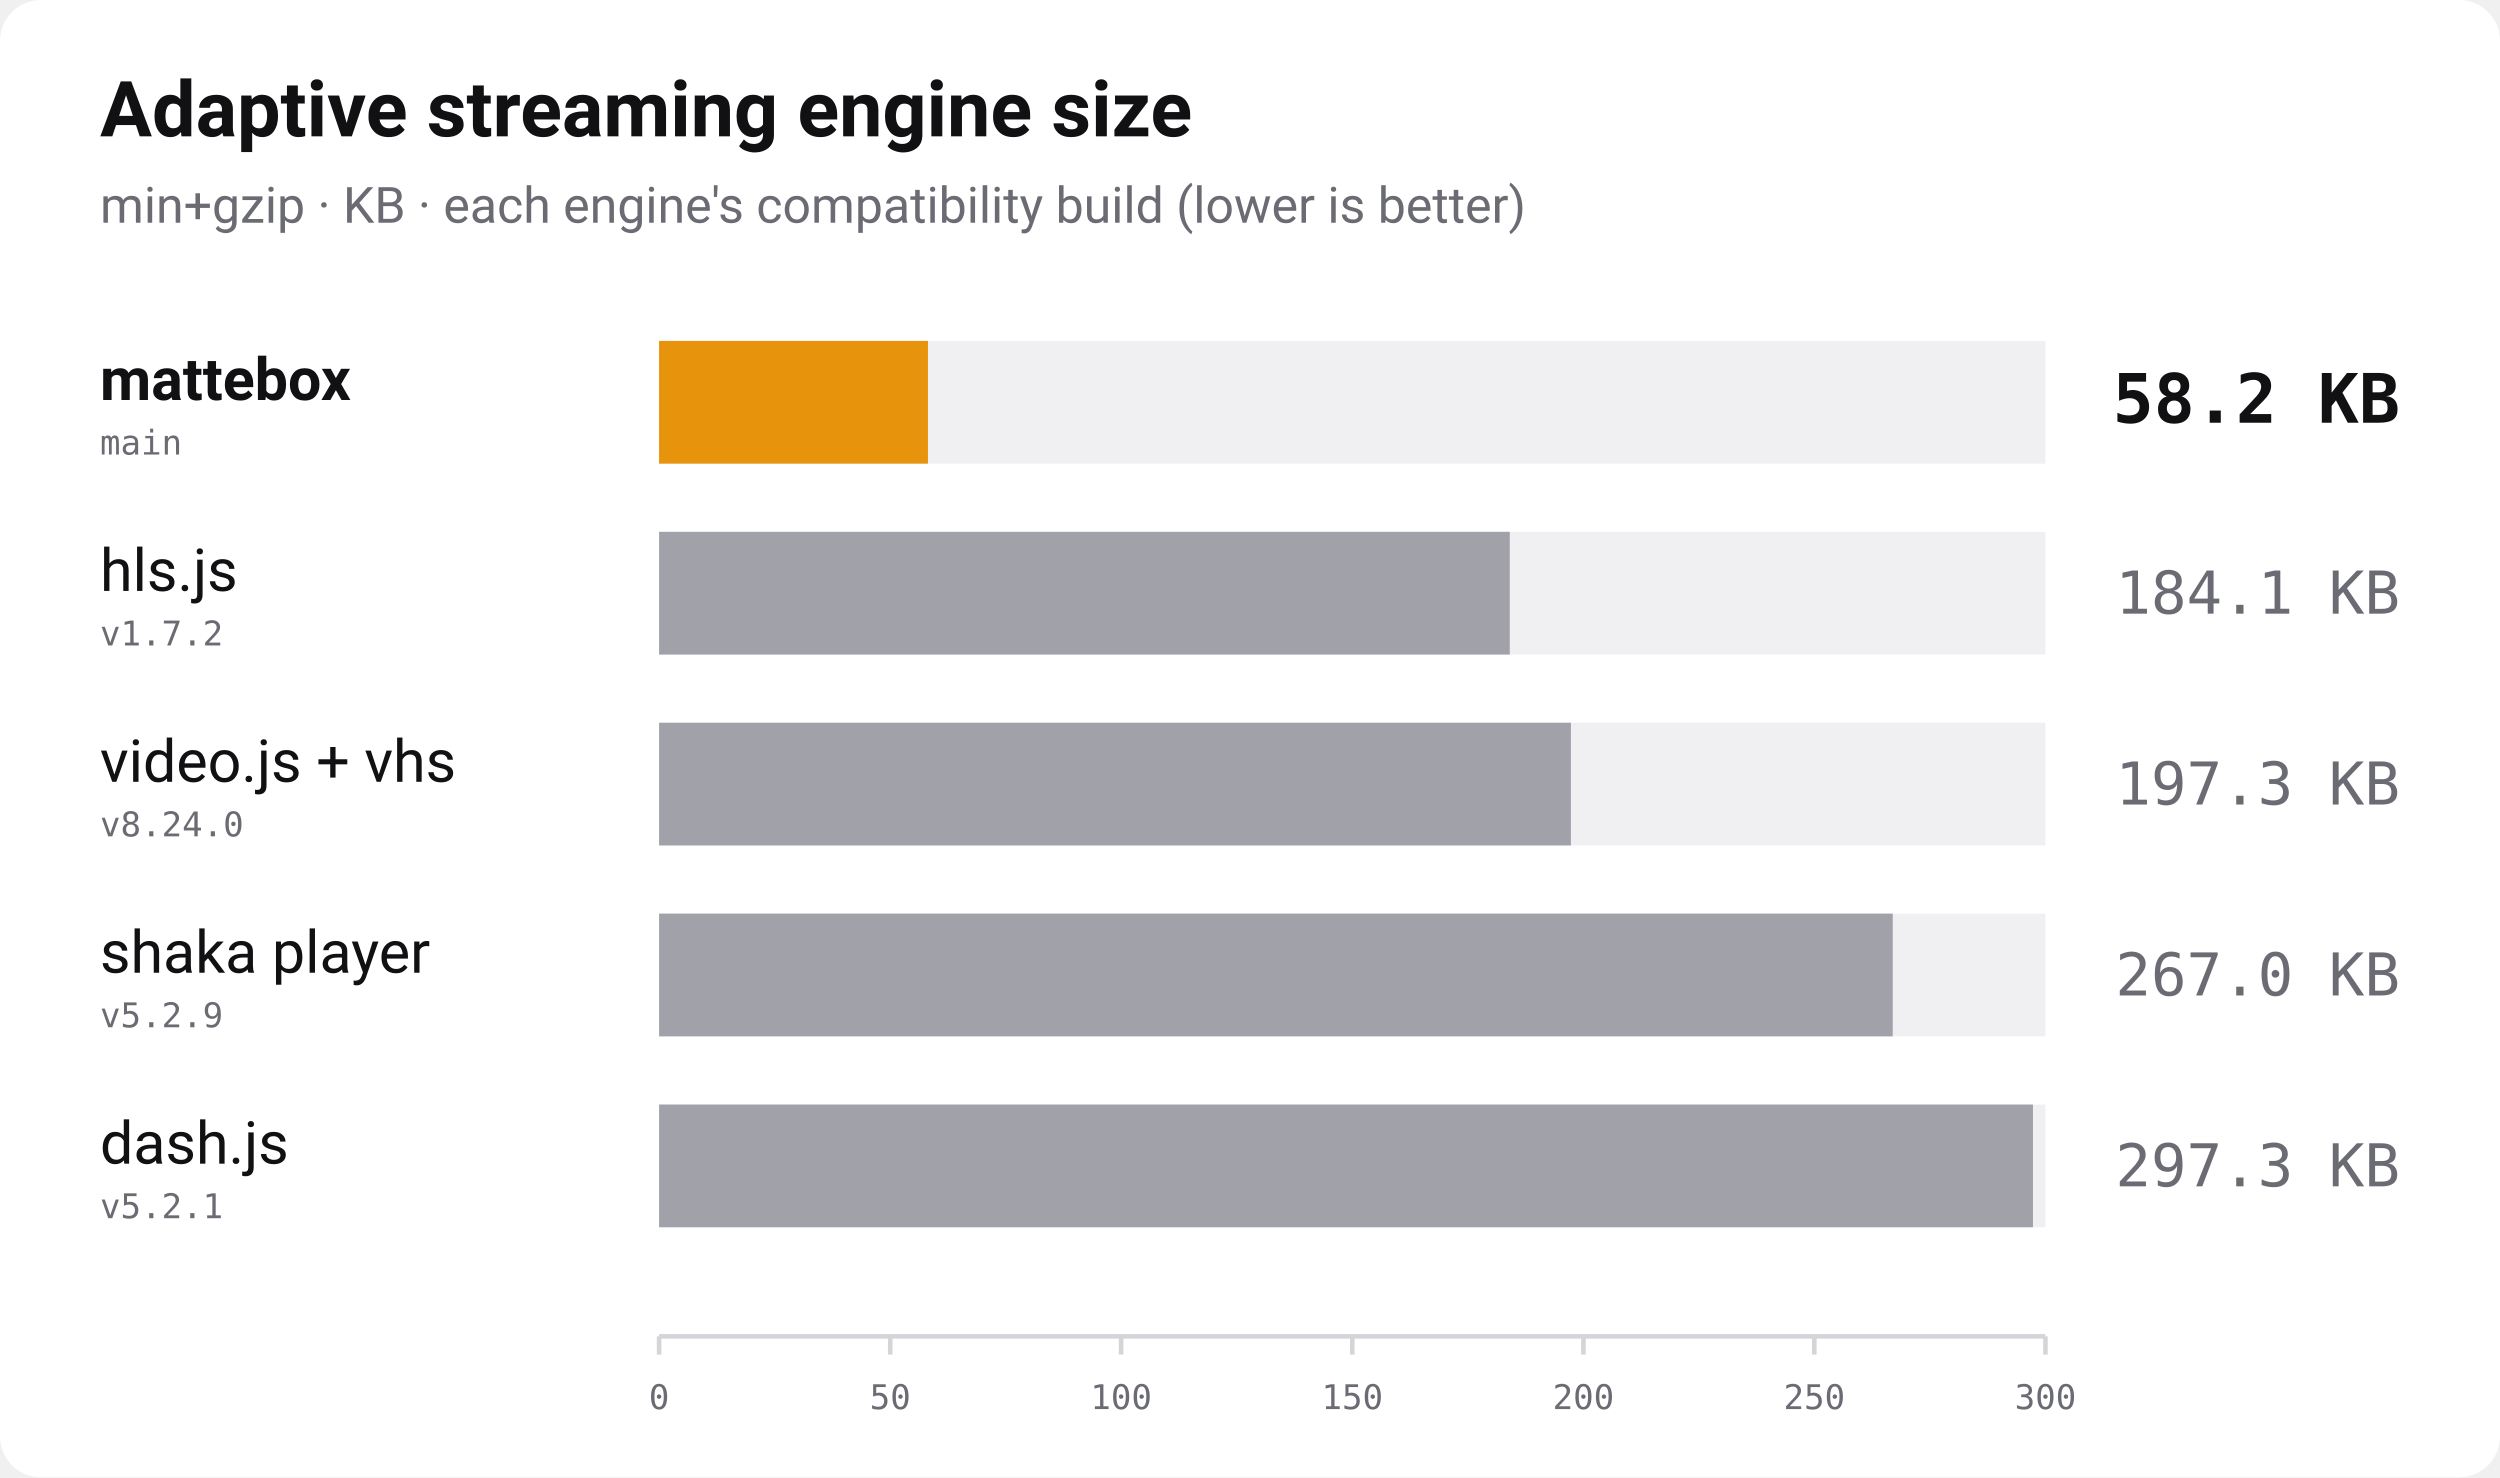
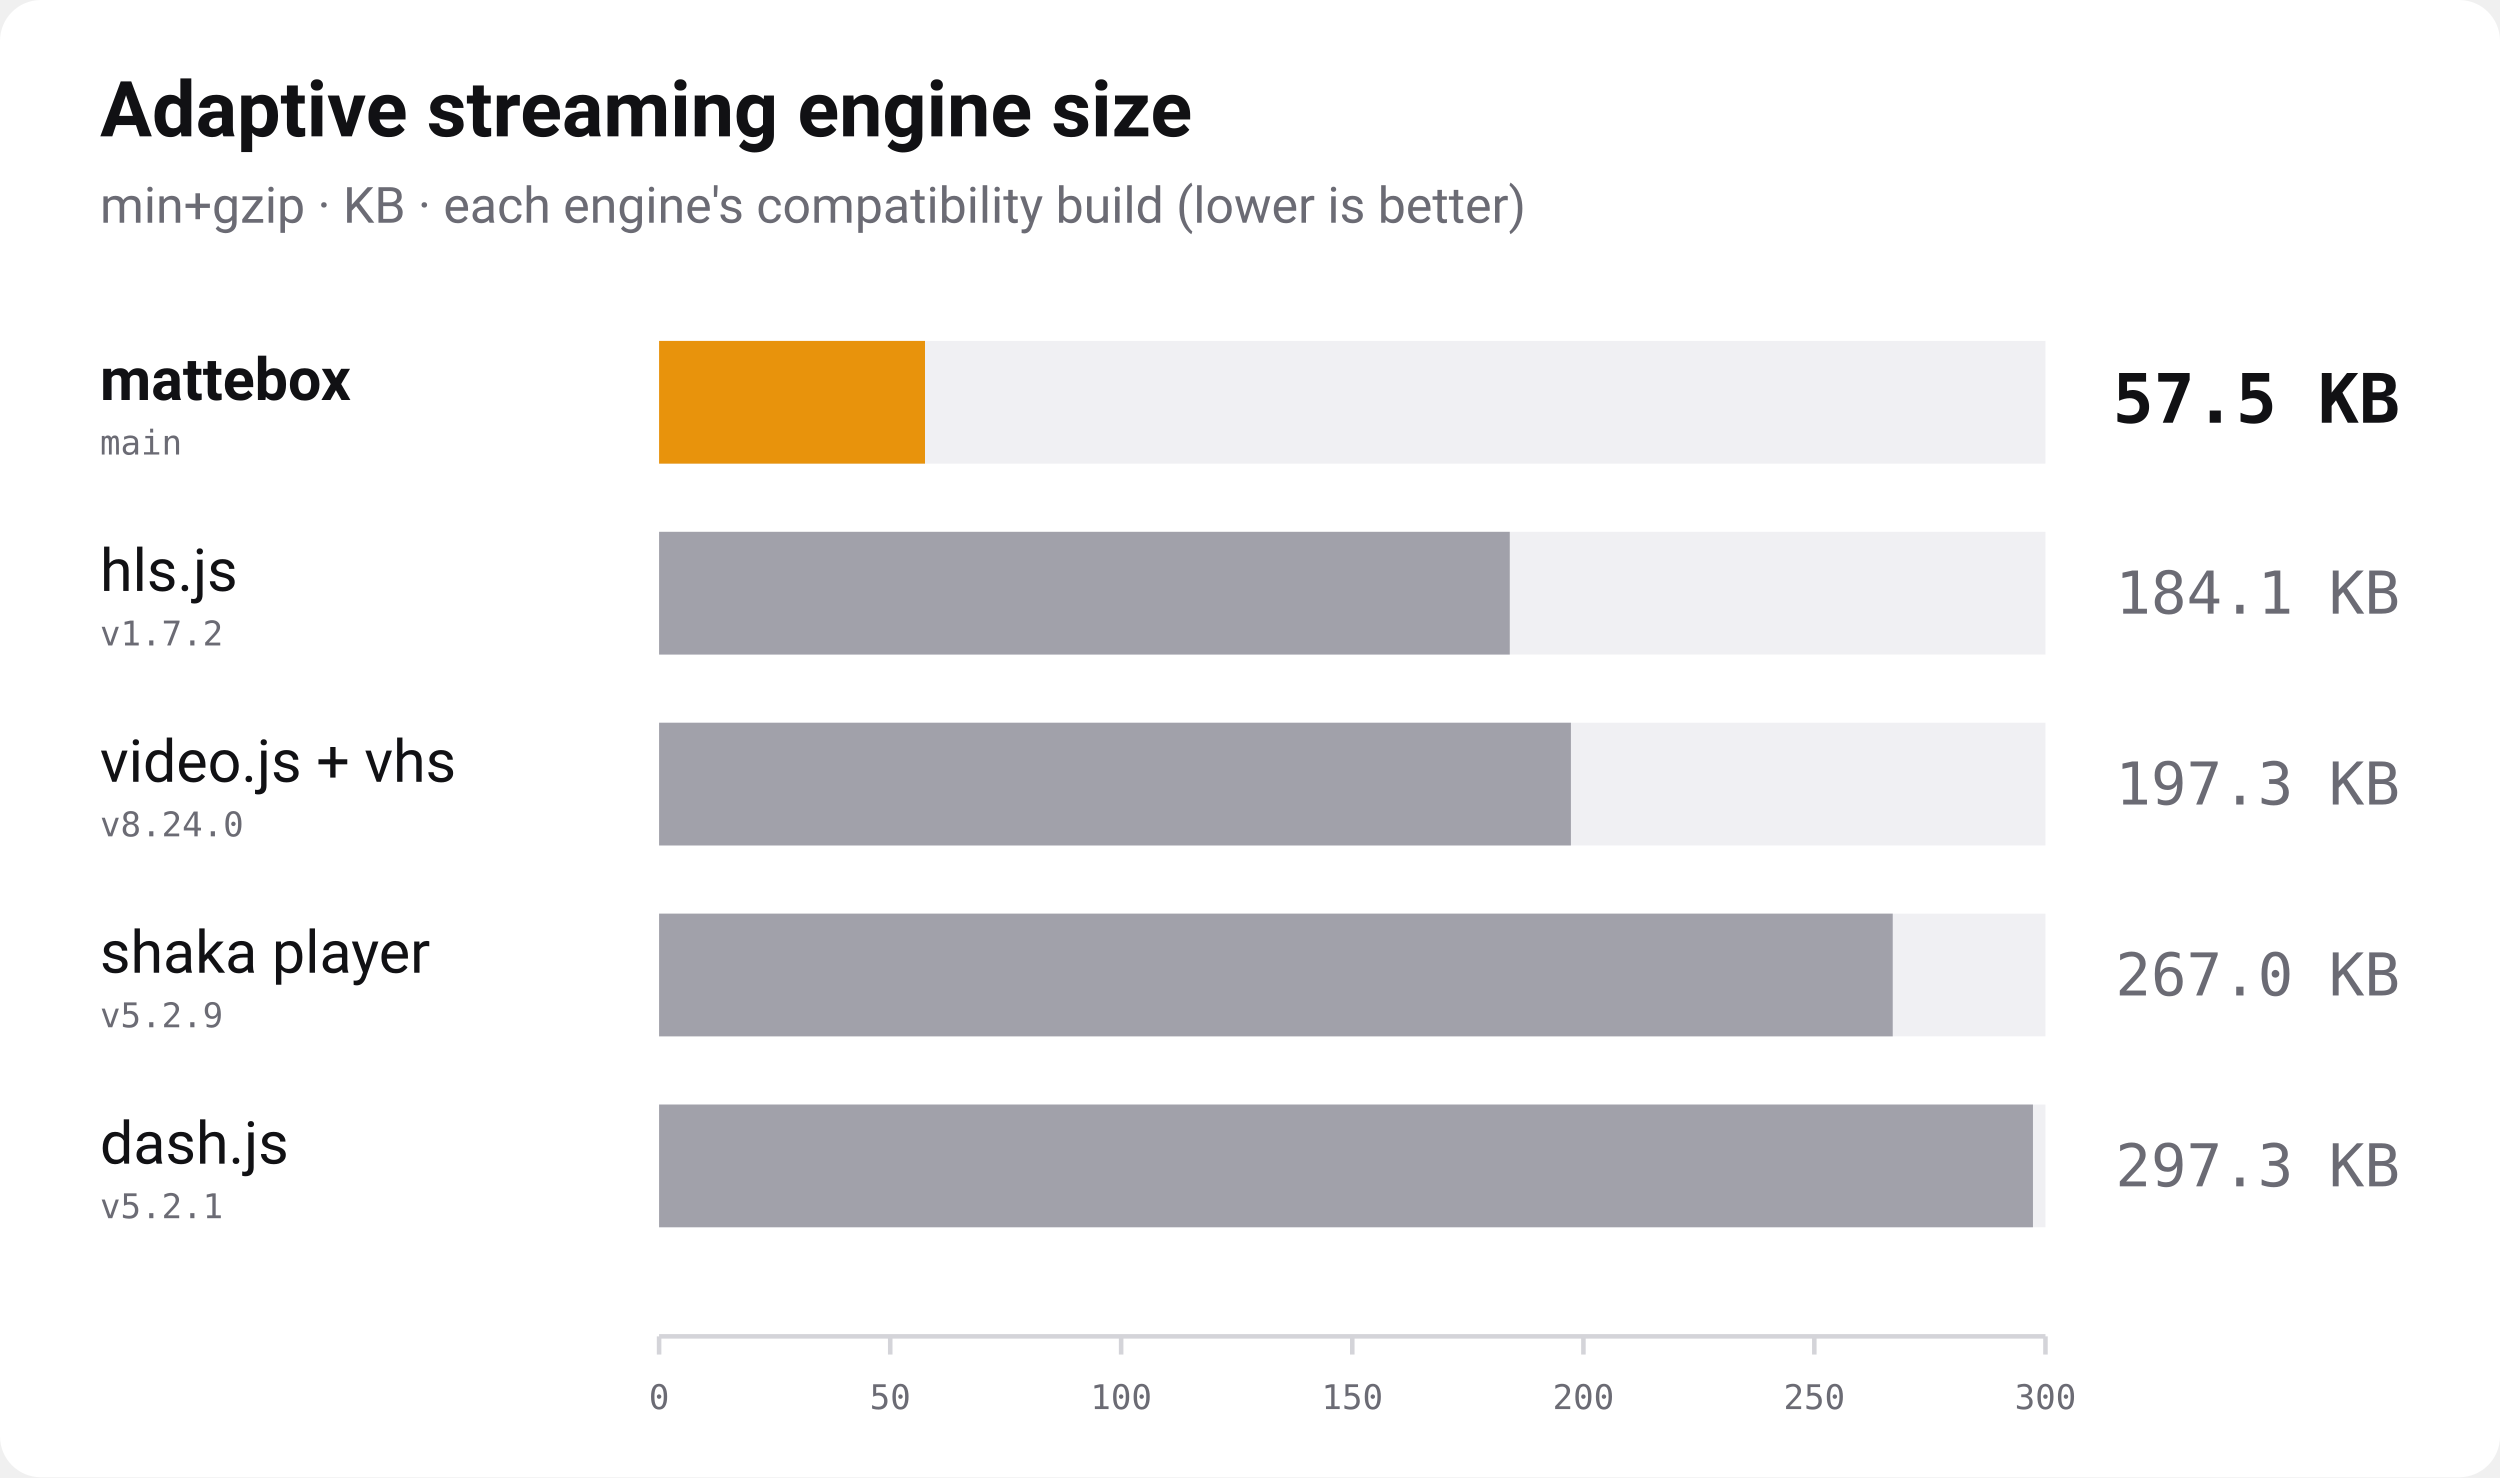
<svg xmlns="http://www.w3.org/2000/svg" width="1100" height="650" viewBox="0 0 1100 650" role="img" aria-label="Bundle size of adaptive streaming players, min+gzip, lower is better">
  <rect width="1100" height="650" rx="18" fill="#ffffff" />
  <text x="44" y="60" font-family="-apple-system, 'Segoe UI', Roboto, Helvetica, Arial, sans-serif" font-size="34" font-weight="700" fill="#111114">Adaptive streaming engine size</text>
  <text x="44" y="98" font-family="-apple-system, 'Segoe UI', Roboto, Helvetica, Arial, sans-serif" font-size="22" fill="#6b6b74">min+gzip · KB · each engine's compatibility build (lower is better)</text>
  <text x="44" y="176" font-family="-apple-system, 'Segoe UI', Roboto, Helvetica, Arial, sans-serif" font-size="26" font-weight="700" fill="#111114">mattebox</text>
  <text x="44" y="200" font-family="ui-monospace, 'SF Mono', Menlo, Consolas, monospace" font-size="15" fill="#6b6b74">main</text>
  <rect x="290" y="150" width="610" height="54" fill="#f0f0f3" />
-   <rect x="290" y="150" width="118.3" height="54" fill="#e8930c" />
-   <text x="1056" y="186" text-anchor="end" font-family="ui-monospace, 'SF Mono', Menlo, Consolas, monospace" font-size="30" font-weight="700" fill="#111114">58.2 KB</text>
+   <rect x="290" y="150" width="117.0" height="54" fill="#e8930c" />
+   <text x="1056" y="186" text-anchor="end" font-family="ui-monospace, 'SF Mono', Menlo, Consolas, monospace" font-size="30" font-weight="700" fill="#111114">57.5 KB</text>
  <text x="44" y="260" font-family="-apple-system, 'Segoe UI', Roboto, Helvetica, Arial, sans-serif" font-size="26" font-weight="400" fill="#111114">hls.js</text>
  <text x="44" y="284" font-family="ui-monospace, 'SF Mono', Menlo, Consolas, monospace" font-size="15" fill="#6b6b74">v1.7.2</text>
  <rect x="290" y="234" width="610" height="54" fill="#f0f0f3" />
  <rect x="290" y="234" width="374.3" height="54" fill="#a1a1aa" />
  <text x="1056" y="270" text-anchor="end" font-family="ui-monospace, 'SF Mono', Menlo, Consolas, monospace" font-size="26" font-weight="400" fill="#6b6b74">184.1 KB</text>
  <text x="44" y="344" font-family="-apple-system, 'Segoe UI', Roboto, Helvetica, Arial, sans-serif" font-size="26" font-weight="400" fill="#111114">video.js + vhs</text>
  <text x="44" y="368" font-family="ui-monospace, 'SF Mono', Menlo, Consolas, monospace" font-size="15" fill="#6b6b74">v8.24.0</text>
  <rect x="290" y="318" width="610" height="54" fill="#f0f0f3" />
  <rect x="290" y="318" width="401.2" height="54" fill="#a1a1aa" />
  <text x="1056" y="354" text-anchor="end" font-family="ui-monospace, 'SF Mono', Menlo, Consolas, monospace" font-size="26" font-weight="400" fill="#6b6b74">197.3 KB</text>
  <text x="44" y="428" font-family="-apple-system, 'Segoe UI', Roboto, Helvetica, Arial, sans-serif" font-size="26" font-weight="400" fill="#111114">shaka player</text>
  <text x="44" y="452" font-family="ui-monospace, 'SF Mono', Menlo, Consolas, monospace" font-size="15" fill="#6b6b74">v5.2.9</text>
  <rect x="290" y="402" width="610" height="54" fill="#f0f0f3" />
  <rect x="290" y="402" width="542.8" height="54" fill="#a1a1aa" />
  <text x="1056" y="438" text-anchor="end" font-family="ui-monospace, 'SF Mono', Menlo, Consolas, monospace" font-size="26" font-weight="400" fill="#6b6b74">267.0 KB</text>
  <text x="44" y="512" font-family="-apple-system, 'Segoe UI', Roboto, Helvetica, Arial, sans-serif" font-size="26" font-weight="400" fill="#111114">dash.js</text>
  <text x="44" y="536" font-family="ui-monospace, 'SF Mono', Menlo, Consolas, monospace" font-size="15" fill="#6b6b74">v5.2.1</text>
  <rect x="290" y="486" width="610" height="54" fill="#f0f0f3" />
  <rect x="290" y="486" width="604.5" height="54" fill="#a1a1aa" />
  <text x="1056" y="522" text-anchor="end" font-family="ui-monospace, 'SF Mono', Menlo, Consolas, monospace" font-size="26" font-weight="400" fill="#6b6b74">297.3 KB</text>
  <line x1="290" y1="588" x2="900" y2="588" stroke="#d4d4d9" stroke-width="2" />
  <line x1="290.0" y1="588" x2="290.0" y2="596" stroke="#d4d4d9" stroke-width="2" />
  <text x="290.0" y="620" text-anchor="middle" font-family="ui-monospace, 'SF Mono', Menlo, Consolas, monospace" font-size="15" fill="#6b6b74">0</text>
  <line x1="391.7" y1="588" x2="391.7" y2="596" stroke="#d4d4d9" stroke-width="2" />
  <text x="391.7" y="620" text-anchor="middle" font-family="ui-monospace, 'SF Mono', Menlo, Consolas, monospace" font-size="15" fill="#6b6b74">50</text>
  <line x1="493.3" y1="588" x2="493.3" y2="596" stroke="#d4d4d9" stroke-width="2" />
  <text x="493.3" y="620" text-anchor="middle" font-family="ui-monospace, 'SF Mono', Menlo, Consolas, monospace" font-size="15" fill="#6b6b74">100</text>
  <line x1="595.0" y1="588" x2="595.0" y2="596" stroke="#d4d4d9" stroke-width="2" />
  <text x="595.0" y="620" text-anchor="middle" font-family="ui-monospace, 'SF Mono', Menlo, Consolas, monospace" font-size="15" fill="#6b6b74">150</text>
  <line x1="696.7" y1="588" x2="696.7" y2="596" stroke="#d4d4d9" stroke-width="2" />
  <text x="696.7" y="620" text-anchor="middle" font-family="ui-monospace, 'SF Mono', Menlo, Consolas, monospace" font-size="15" fill="#6b6b74">200</text>
  <line x1="798.3" y1="588" x2="798.3" y2="596" stroke="#d4d4d9" stroke-width="2" />
  <text x="798.3" y="620" text-anchor="middle" font-family="ui-monospace, 'SF Mono', Menlo, Consolas, monospace" font-size="15" fill="#6b6b74">250</text>
  <line x1="900.0" y1="588" x2="900.0" y2="596" stroke="#d4d4d9" stroke-width="2" />
  <text x="900.0" y="620" text-anchor="middle" font-family="ui-monospace, 'SF Mono', Menlo, Consolas, monospace" font-size="15" fill="#6b6b74">300</text>
</svg>
